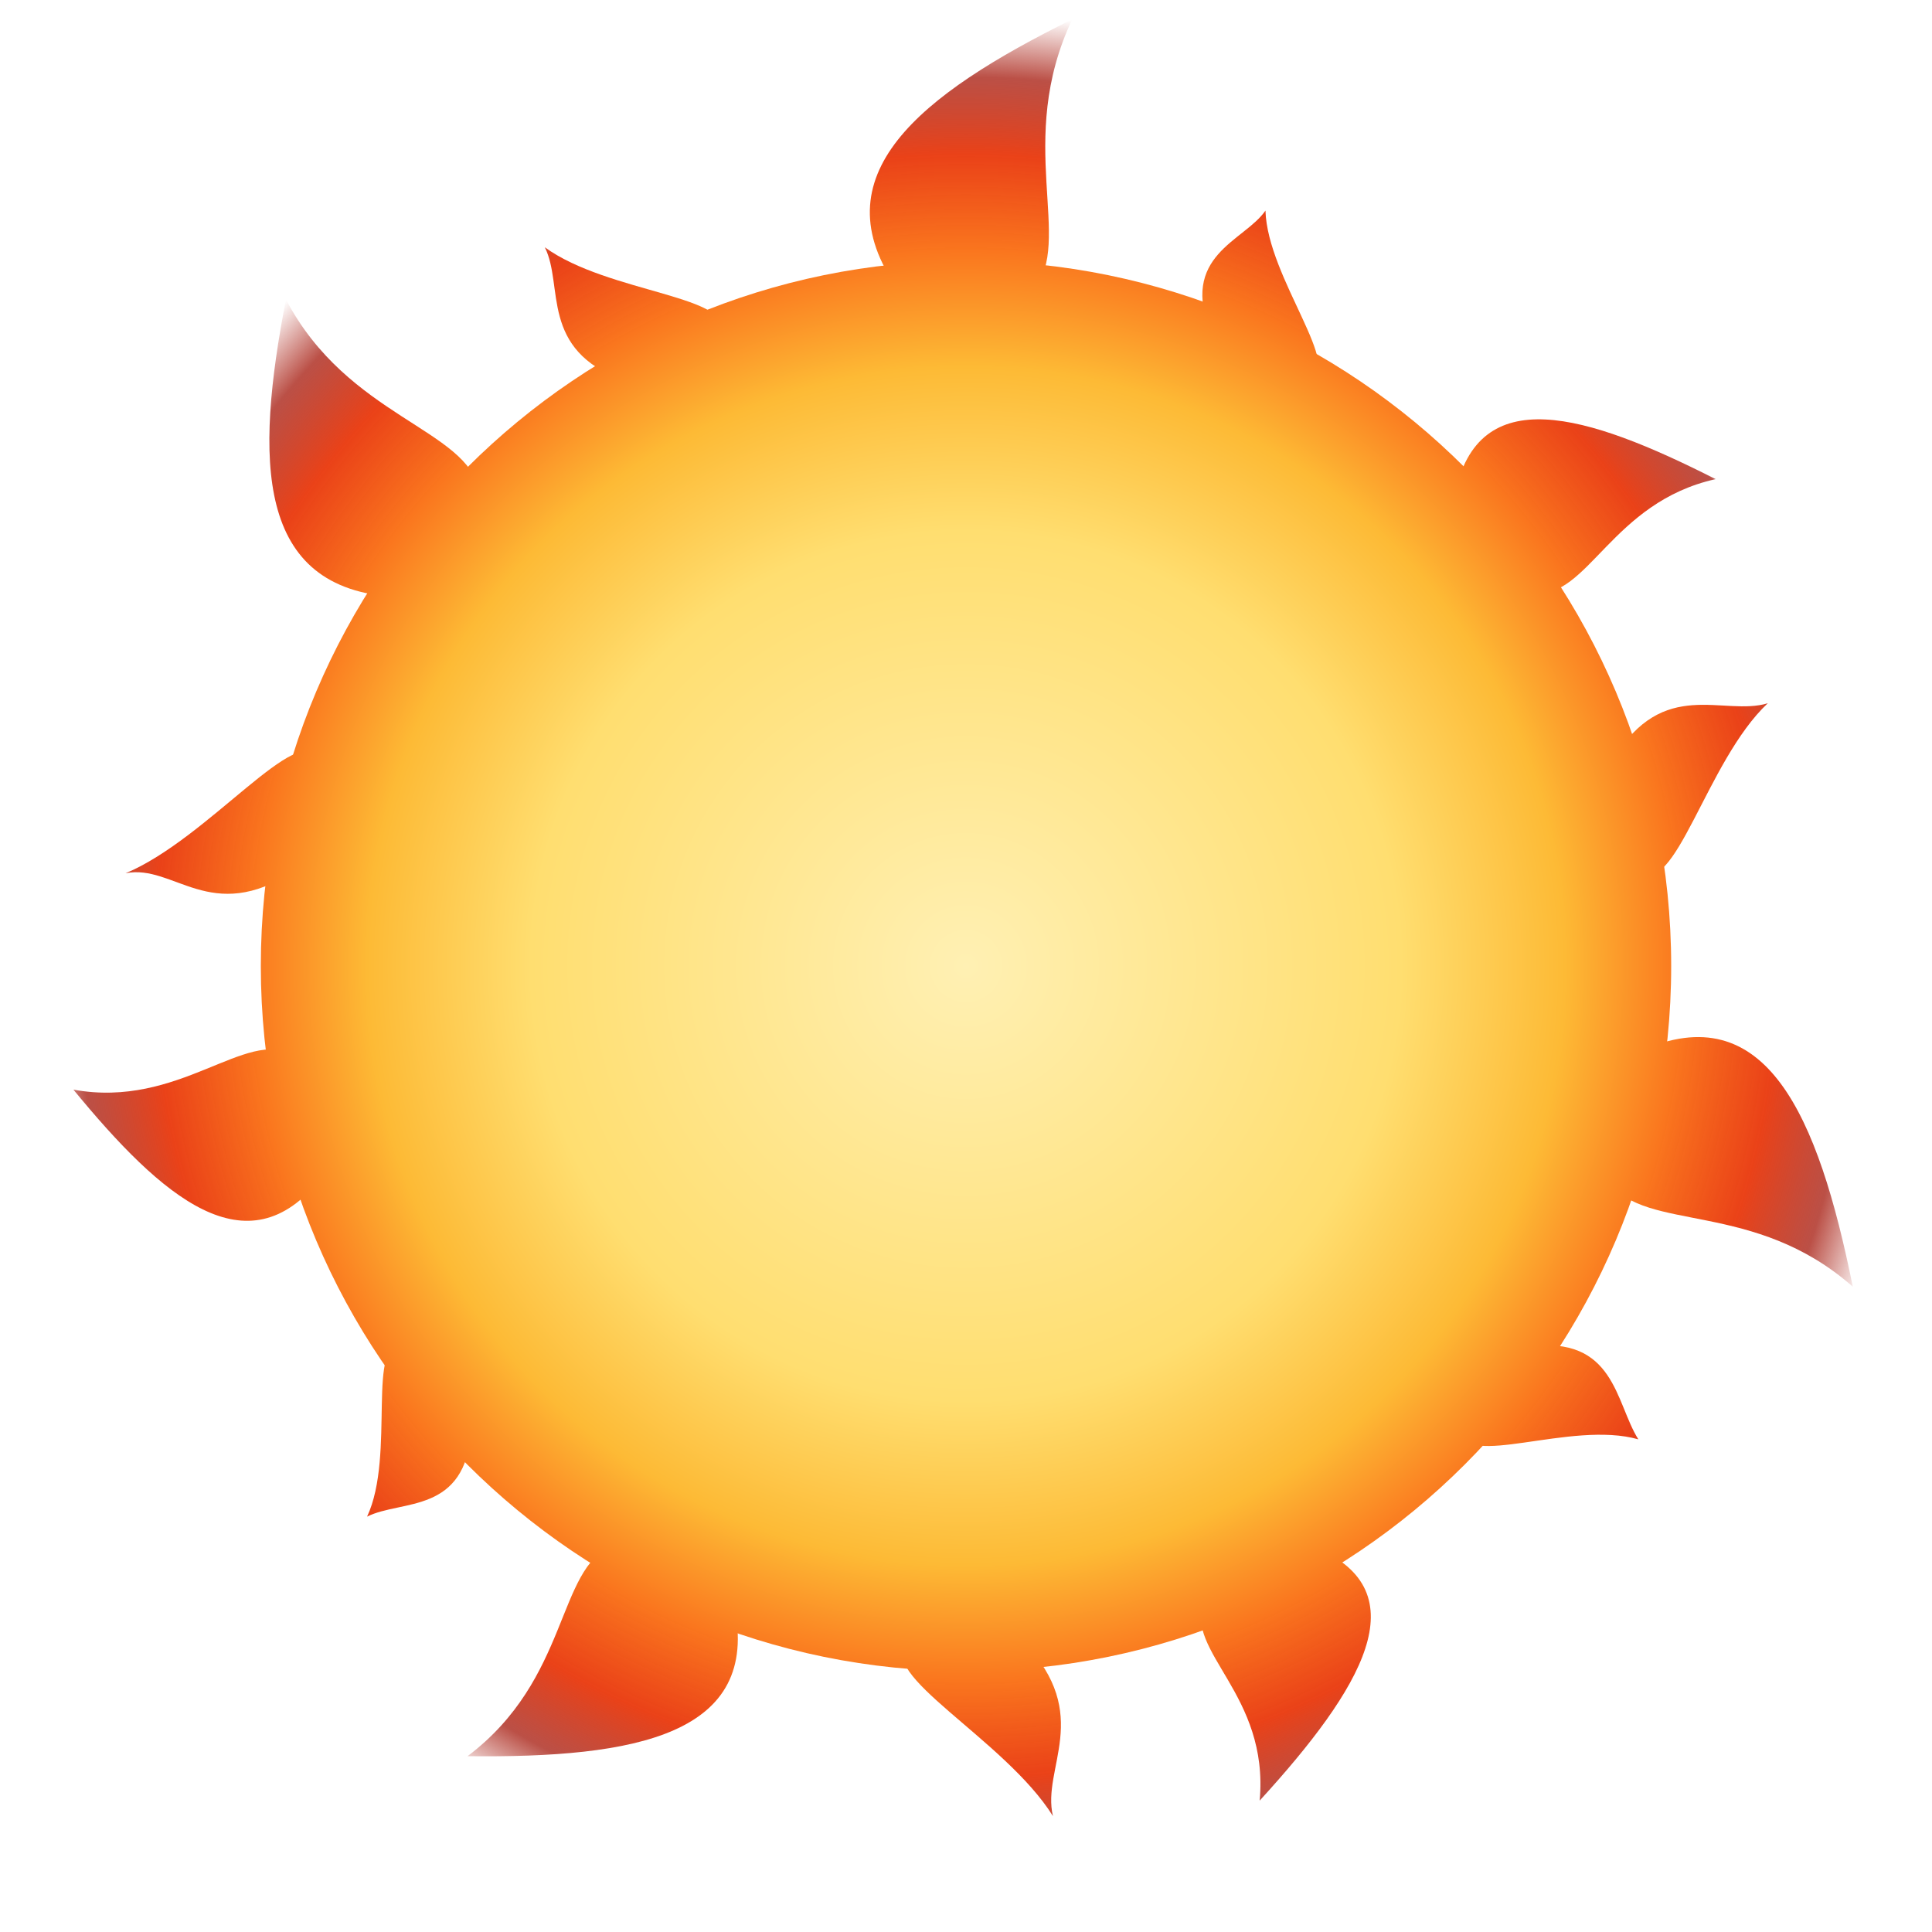
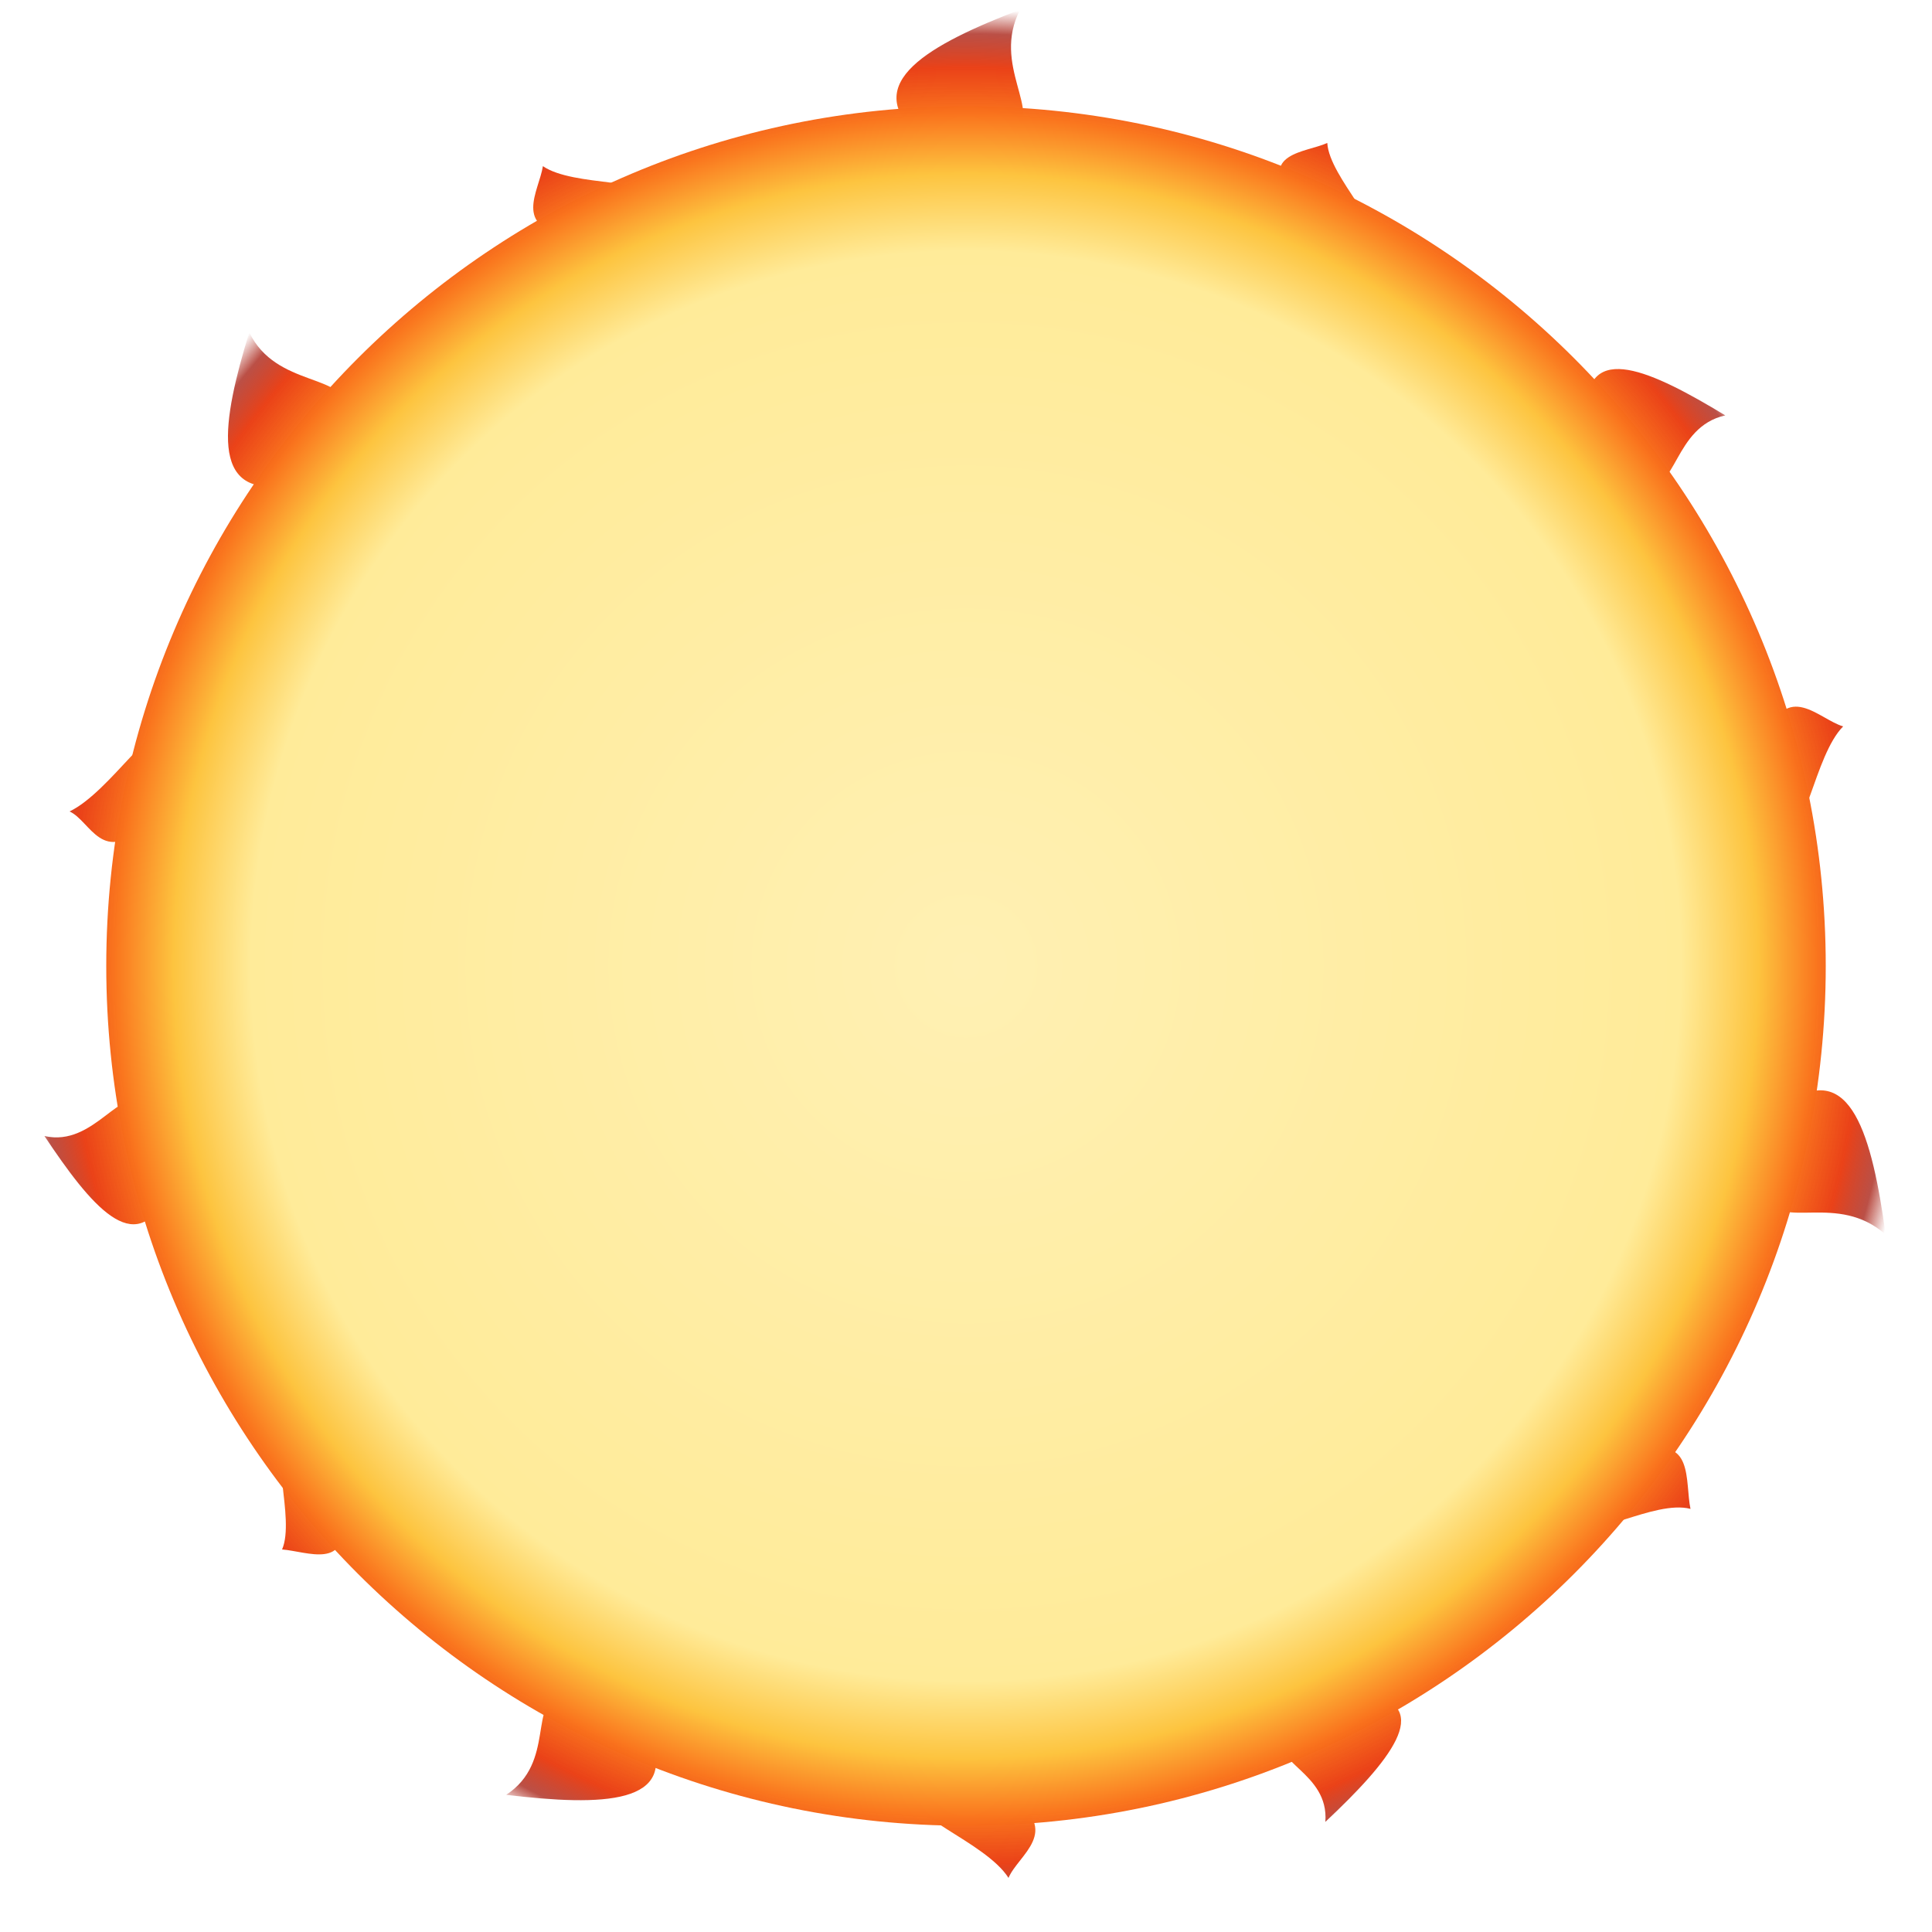
<svg xmlns="http://www.w3.org/2000/svg" viewBox="0 0 100 100">
  <radialGradient id="fire" cx="50" cy="50" r="50" gradientUnits="userSpaceOnUse">
    <stop offset="0.0" stop-color="hsl(48 100% 85%)" stop-opacity="1.0" />
-     <stop offset="0.45" stop-color="hsl(46 100% 72%)" stop-opacity="1.0" />
-     <stop offset="0.62" stop-color="hsl(40 98% 60%)" stop-opacity="1.0" />
-     <stop offset="0.74" stop-color="hsl(24 96% 55%)" stop-opacity="1.0" />
-     <stop offset="0.84" stop-color="hsl(12 90% 48%)" stop-opacity="0.95" />
-     <stop offset="0.92" stop-color="hsl(5 75% 38%)" stop-opacity="0.8" />
-     <stop offset="0.985" stop-color="hsl(5 75% 38%)" stop-opacity="0.0" />
+     <stop offset="0.74" stop-color="hsl(48 100% 80%)" stop-opacity="1.0" />
+     <stop offset="0.82" stop-color="hsl(42 98% 62%)" stop-opacity="1.0" />
+     <stop offset="0.88" stop-color="hsl(24 96% 55%)" stop-opacity="1.0" />
+     <stop offset="0.93" stop-color="hsl(12 90% 48%)" stop-opacity="0.95" />
+     <stop offset="0.965" stop-color="hsl(5 75% 38%)" stop-opacity="0.8" />
+     <stop offset="0.99" stop-color="hsl(5 75% 38%)" stop-opacity="0.0" />
  </radialGradient>
-   <circle cx="50" cy="50" r="36.5" fill="url(#fire)" />
-   <path fill="url(#fire)" d="M46.5 15.0C42.3 9.1 47.6 4.9 55.5 1.0C52.5 7.3 55.6 12.5 53.5 15.0Z" />
-   <path fill="url(#fire)" d="M62.7 17.3C61.0 13.2 64.4 12.5 65.5 10.9C65.6 14.4 69.7 19.2 67.7 19.7Z" />
-   <path fill="url(#fire)" d="M75.3 25.6C76.5 19.7 82.1 21.4 88.8 24.8C83.4 26.0 82.2 31.0 79.4 30.7Z" />
-   <path fill="url(#fire)" d="M83.5 39.3C86.1 35.0 89.2 37.1 91.5 36.4C88.3 39.4 86.7 46.6 84.8 45.1Z" />
-   <path fill="url(#fire)" d="M84.9 54.4C91.4 51.5 94.1 57.7 95.9 66.6C90.8 62.1 85.2 63.8 83.3 61.2Z" />
-   <path fill="url(#fire)" d="M79.1 69.7C83.6 69.1 83.6 72.6 84.8 74.5C81.3 73.5 75.7 76.1 75.6 74.0Z" />
-   <path fill="url(#fire)" d="M68.1 80.1C73.5 82.4 70.5 87.4 65.2 93.2C65.7 87.7 61.3 85.5 62.3 82.9Z" />
-   <path fill="url(#fire)" d="M53.0 85.0C56.6 88.8 53.9 91.5 54.5 94.0C52.0 90.0 45.2 86.6 47.0 85.0Z" />
-   <path fill="url(#fire)" d="M38.0 83.1C39.4 89.8 32.9 91.0 24.2 90.9C29.5 86.9 28.8 81.2 31.7 80.0Z" />
-   <path fill="url(#fire)" d="M24.4 74.0C24.1 78.4 20.8 77.6 19.0 78.5C20.5 75.3 18.9 69.2 20.9 69.7Z" />
-   <path fill="url(#fire)" d="M16.6 61.0C12.8 65.8 8.4 62.0 3.8 56.4C9.3 57.4 12.7 53.2 15.2 54.6Z" />
-   <path fill="url(#fire)" d="M15.2 45.1C10.9 47.9 9.0 44.7 6.5 45.2C10.8 43.4 15.5 37.2 16.5 39.3Z" />
-   <path fill="url(#fire)" d="M20.5 30.9C13.2 30.5 13.2 23.8 14.8 15.5C18.0 21.6 24.2 22.2 24.8 25.4Z" />
-   <path fill="url(#fire)" d="M32.3 19.7C27.9 18.1 29.2 14.8 28.2 12.8C31.5 15.2 38.2 15.3 37.3 17.3Z" />
+   <circle cx="50" cy="50" r="44.5" fill="url(#fire)" />
+   <path fill="url(#fire)" d="M47.5 7.0C44.5 4.3 48.1 2.3 52.8 0.5C51.3 3.4 54.0 5.8 52.5 7.0Z" />
+   <path fill="url(#fire)" d="M66.8 10.3C65.1 7.9 67.6 7.9 68.7 7.4C68.8 9.2 72.0 12.1 70.5 12.2Z" />
+   <path fill="url(#fire)" d="M82.1 21.3C82.1 17.6 85.5 19.2 89.3 21.5C86.6 22.1 86.8 25.6 85.1 25.1Z" />
+   <path fill="url(#fire)" d="M91.4 38.2C92.5 35.2 94.1 37.2 95.4 37.6C93.9 39.1 93.4 43.8 92.4 42.6Z" />
+   <path fill="url(#fire)" d="M92.5 57.1C95.8 54.8 96.9 58.8 97.6 63.9C95.1 61.7 92.2 63.7 91.4 62.0Z" />
+   <path fill="url(#fire)" d="M84.9 75.2C87.7 74.2 87.2 76.7 87.5 78.1C85.6 77.6 82.1 79.9 82.3 78.5Z" />
+   <path fill="url(#fire)" d="M70.8 87.7C74.3 88.3 71.9 91.2 68.6 94.3C68.8 91.7 65.6 91.2 66.5 89.8Z" />
+   <path fill="url(#fire)" d="M52.3 93.0C55.0 94.8 52.7 96.0 52.2 97.2C51.0 95.3 46.4 93.8 47.8 93.0Z" />
+   <path fill="url(#fire)" d="M33.6 89.8C35.2 93.4 31.2 93.5 26.2 92.9C28.8 91.2 27.3 88.0 29.1 87.7Z" />
+   <path fill="url(#fire)" d="M17.7 78.5C18.1 81.3 15.9 80.3 14.6 80.2C15.3 78.6 13.8 74.6 15.1 75.2Z" />
+   <path fill="url(#fire)" d="M8.6 61.9C7.0 65.2 4.7 62.4 2.3 58.8C4.9 59.4 6.3 56.0 7.5 57.2Z" />
+   <path fill="url(#fire)" d="M7.6 42.6C5.3 44.9 4.7 42.5 3.6 42.0C5.7 41.0 8.2 36.8 8.6 38.2Z" />
+   <path fill="url(#fire)" d="M14.8 25.1C10.8 25.8 11.5 21.8 12.9 17.2C14.3 20.1 18.0 19.3 17.9 21.2Z" />
+   <path fill="url(#fire)" d="M29.5 12.2C26.5 11.8 27.9 9.9 28.1 8.6C29.7 9.7 34.1 9.2 33.2 10.3Z" />
</svg>
